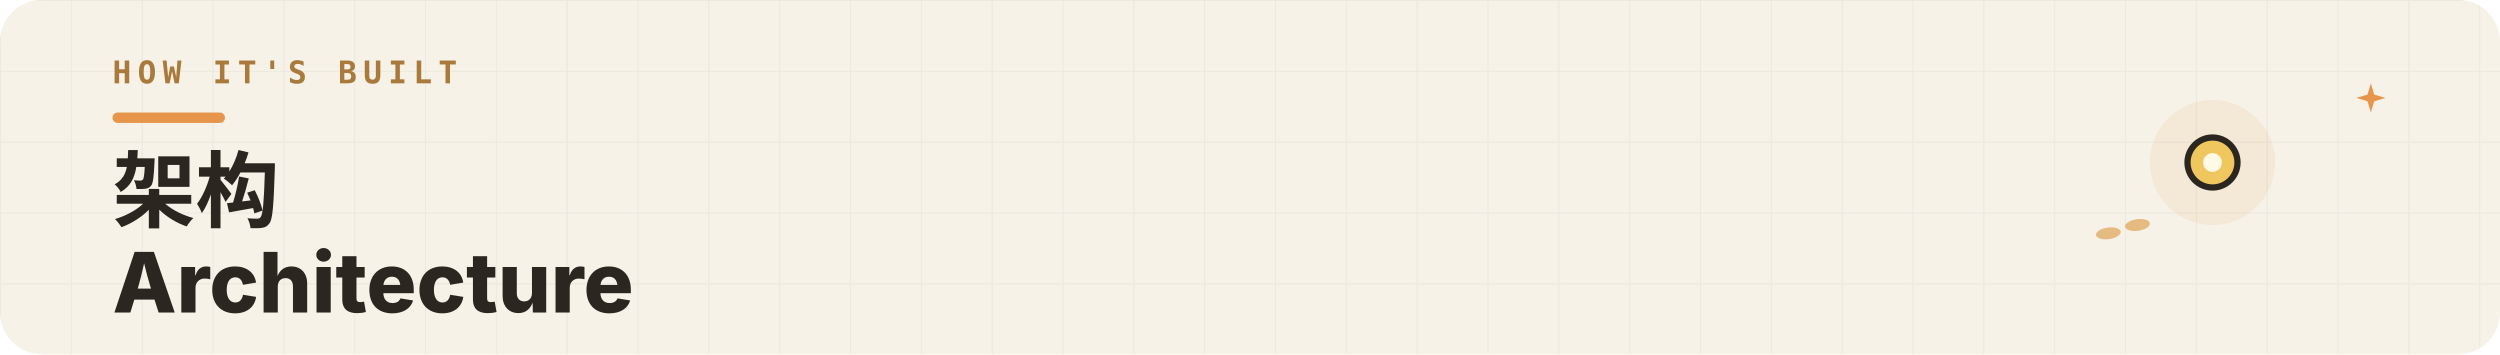
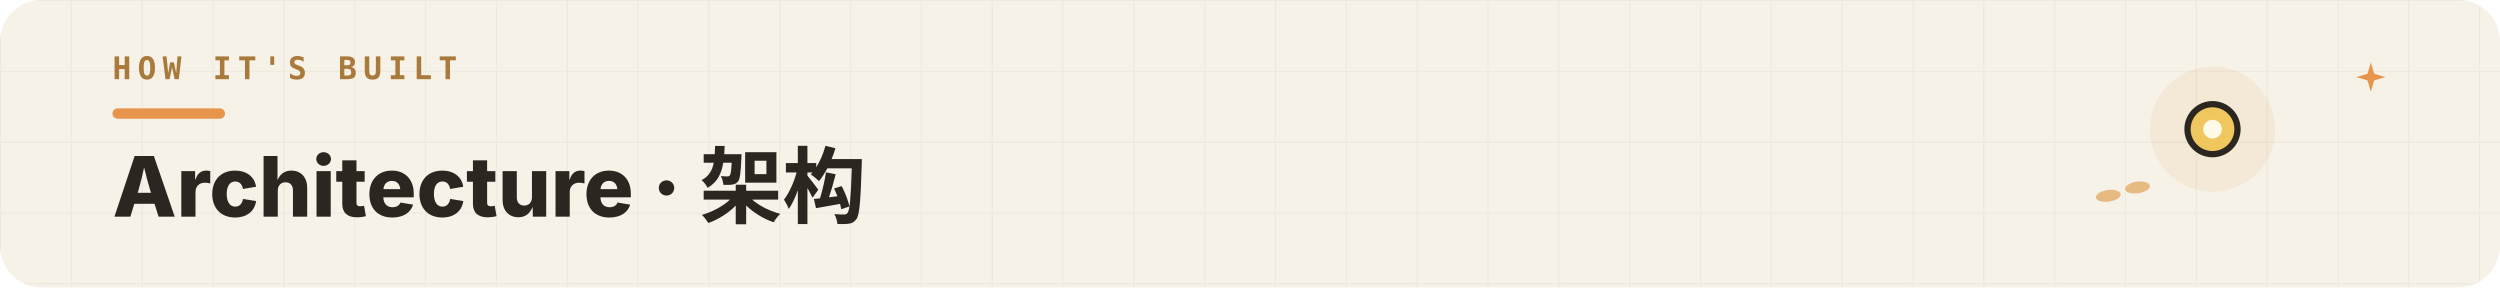
- <svg xmlns="http://www.w3.org/2000/svg" width="1200" height="170" viewBox="0 0 1200 170" role="img" aria-label="Architecture · 架构">
+ <svg xmlns="http://www.w3.org/2000/svg" width="1200" height="138" viewBox="0 0 1200 138" role="img" aria-label="Architecture · 架构">
  <defs>
    <pattern id="g" width="34" height="34" patternUnits="userSpaceOnUse">
      <path d="M34 0H0V34" fill="none" stroke="#2B2620" stroke-opacity="0.045" />
    </pattern>
  </defs>
-   <rect width="1200" height="170" rx="20" fill="#F6F2E8" />
-   <rect width="1200" height="170" rx="20" fill="url(#g)" />
-   <text x="54" y="40" font-family="ui-monospace, 'SF Mono', Menlo, monospace" font-size="15" font-weight="700" letter-spacing="3" fill="#A97A3B">HOW IT'S BUILT</text>
-   <rect x="54" y="54" width="54" height="5" rx="2.5" fill="#E8954C" />
-   <text x="54" y="106" font-family="-apple-system, BlinkMacSystemFont, 'Segoe UI', 'PingFang SC', sans-serif" font-size="40" font-weight="800" fill="#2B2620">架构</text>
-   <text x="54" y="150" font-family="-apple-system, BlinkMacSystemFont, 'Segoe UI', sans-serif" font-size="40" font-weight="800" fill="#2B2620">Architecture</text>
-   <circle cx="1062" cy="78" r="30" fill="#E8954C" opacity="0.12" />
-   <circle cx="1062" cy="78" r="12" fill="#F0C75F" stroke="#2B2620" stroke-width="3" />
-   <circle cx="1062" cy="78" r="4.5" fill="#FFF9E8" />
-   <ellipse cx="1012" cy="112" rx="6" ry="2.8" fill="#D98E2B" opacity="0.55" transform="rotate(-8 1012 112)" />
-   <ellipse cx="1026" cy="108" rx="6" ry="2.8" fill="#D98E2B" opacity="0.55" transform="rotate(-8 1026 108)" />
-   <path d="M1138 40 L1139.6 45.4 L1145 47 L1139.6 48.6 L1138 54 L1136.4 48.6 L1131 47 L1136.4 45.4 Z" fill="#E8954C" />
+   <rect width="1200" height="138" rx="20" fill="#F6F2E8" />
+   <rect width="1200" height="138" rx="20" fill="url(#g)" />
+   <text x="54" y="38" font-family="ui-monospace, 'SF Mono', Menlo, monospace" font-size="15" font-weight="700" letter-spacing="3" fill="#A97A3B">HOW IT'S BUILT</text>
+   <rect x="54" y="52" width="54" height="5" rx="2.5" fill="#E8954C" />
+   <text x="54" y="104" font-family="-apple-system, BlinkMacSystemFont, 'Segoe UI', 'PingFang SC', sans-serif" font-size="40" font-weight="800" fill="#2B2620">Architecture · 架构</text>
+   <circle cx="1062" cy="62" r="30" fill="#E8954C" opacity="0.12" />
+   <circle cx="1062" cy="62" r="12" fill="#F0C75F" stroke="#2B2620" stroke-width="3" />
+   <circle cx="1062" cy="62" r="4.5" fill="#FFF9E8" />
+   <ellipse cx="1012" cy="94" rx="6" ry="2.8" fill="#D98E2B" opacity="0.55" transform="rotate(-8 1012 94)" />
+   <ellipse cx="1026" cy="90" rx="6" ry="2.8" fill="#D98E2B" opacity="0.55" transform="rotate(-8 1026 90)" />
+   <path d="M1138 30 L1139.6 35.4 L1145 37 L1139.6 38.6 L1138 44 L1136.4 38.6 L1131 37 L1136.4 35.4 Z" fill="#E8954C" />
</svg>
